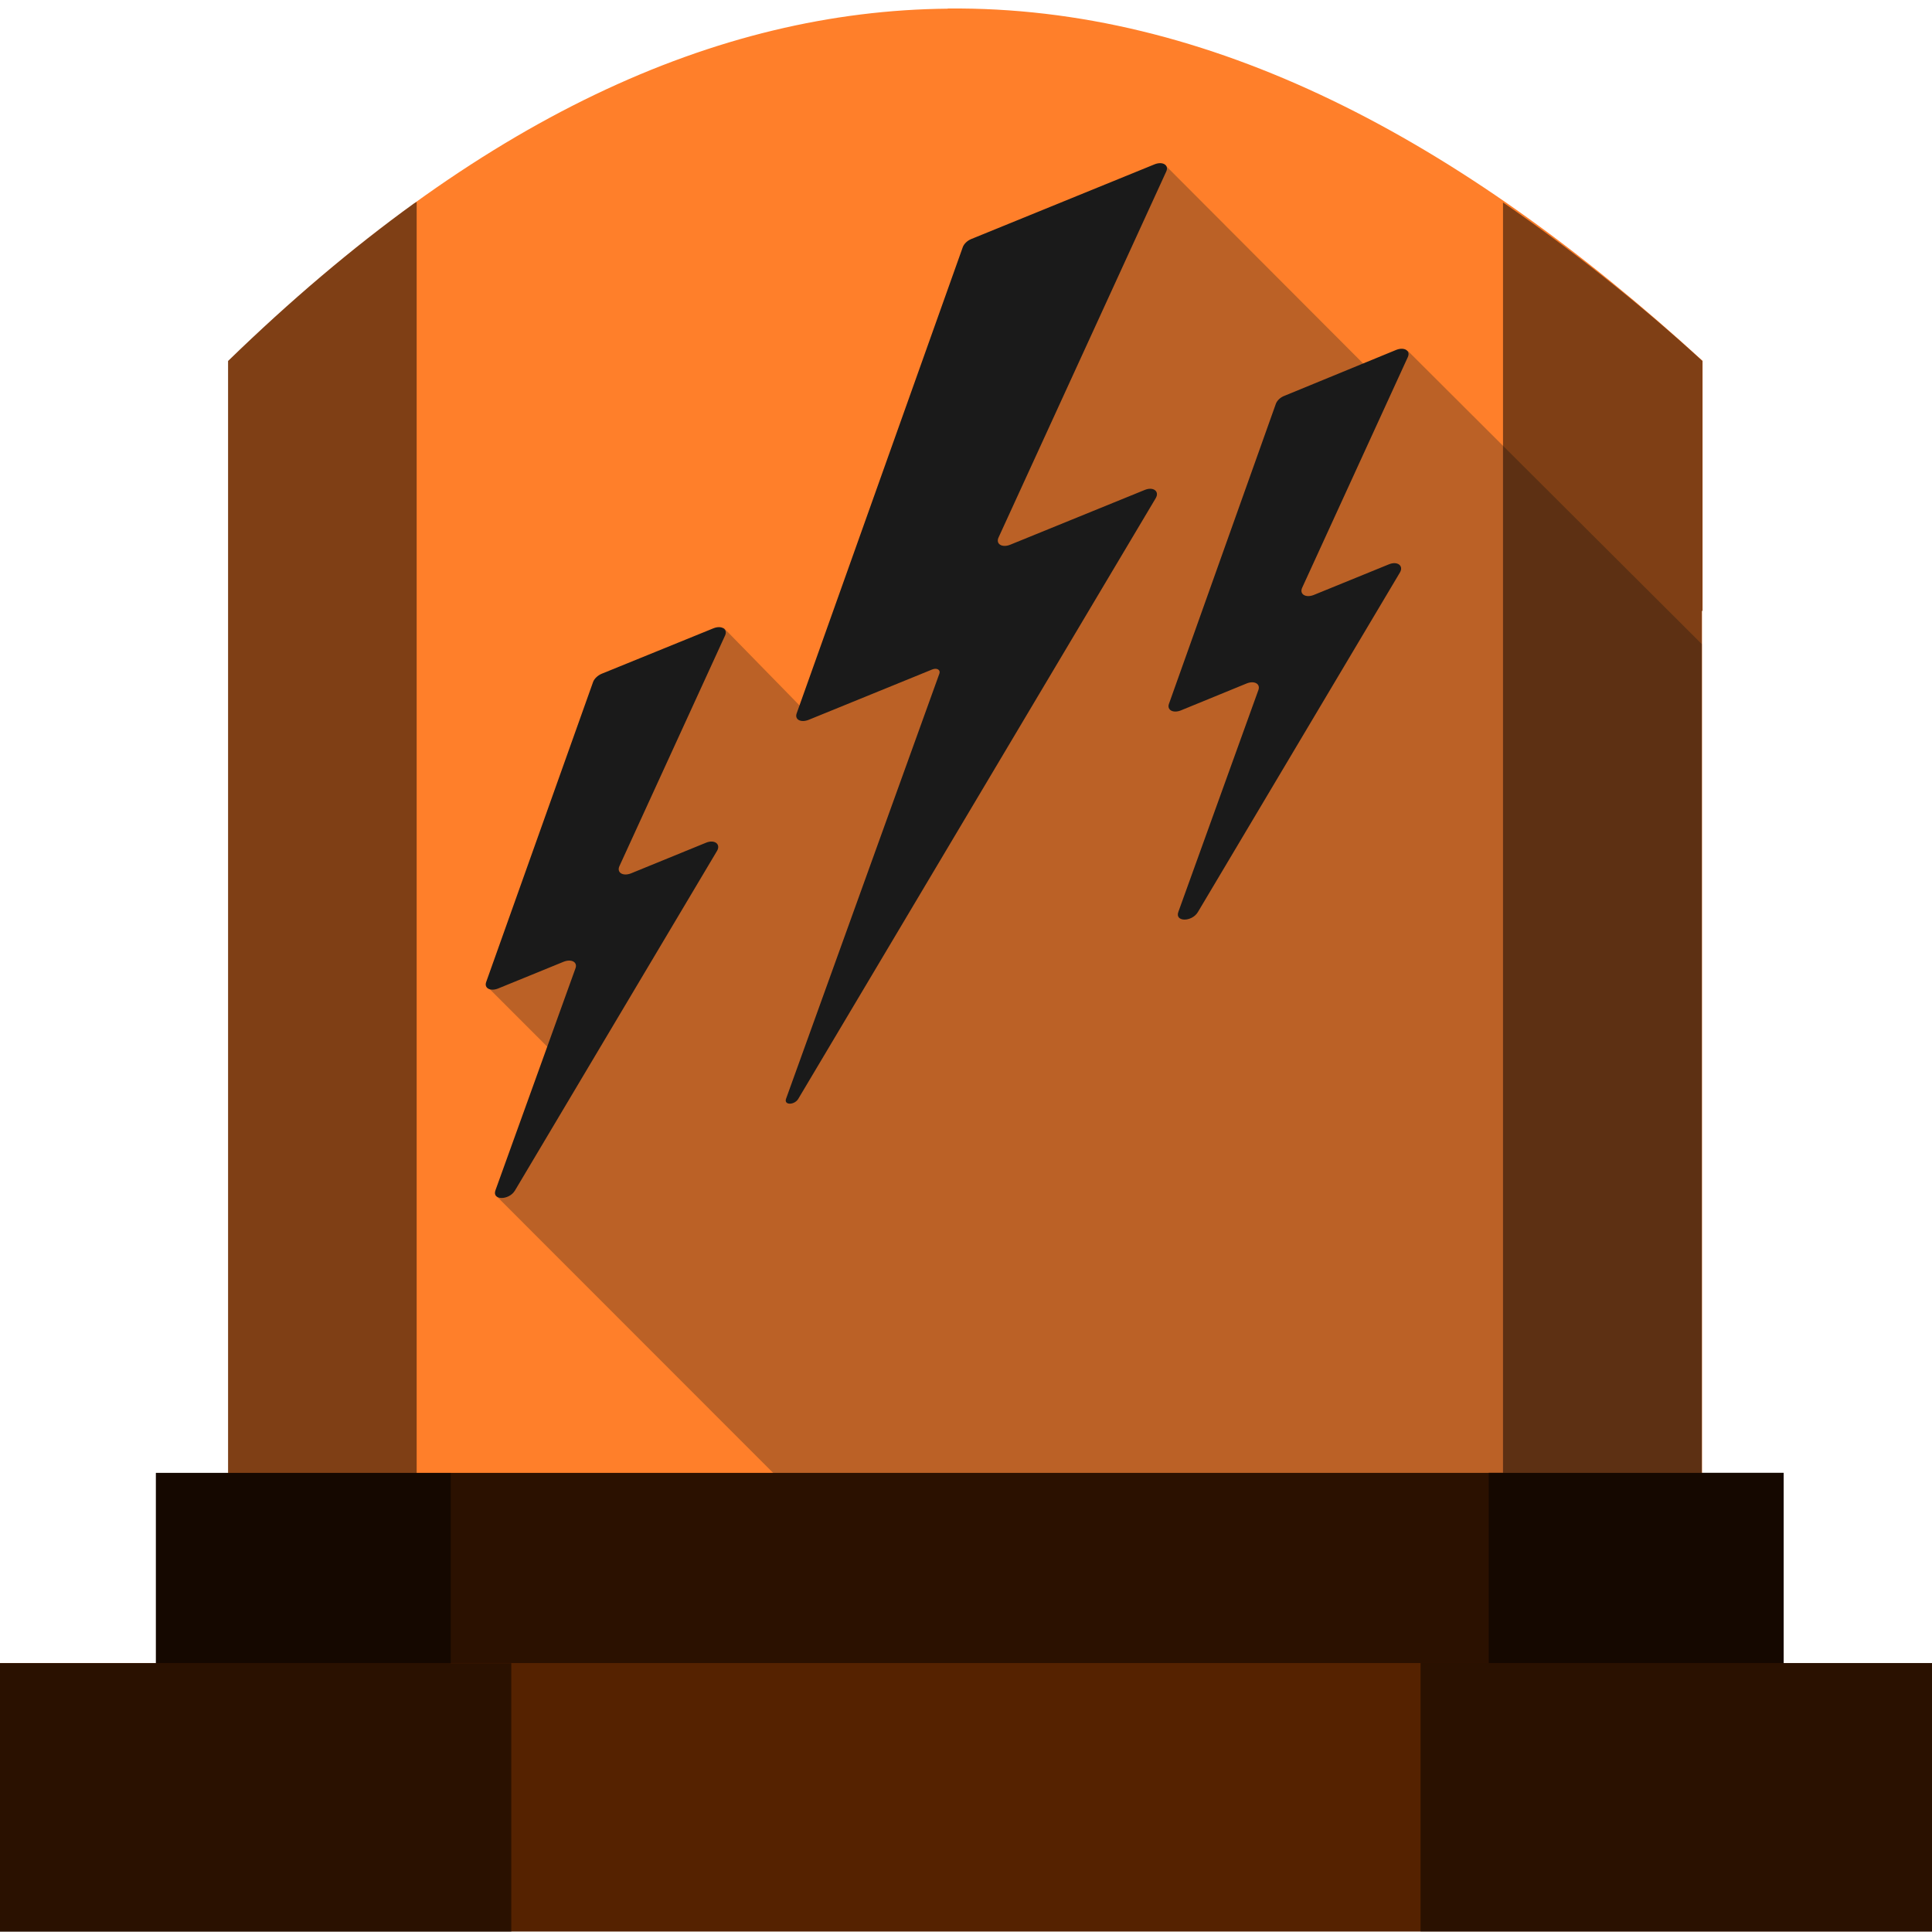
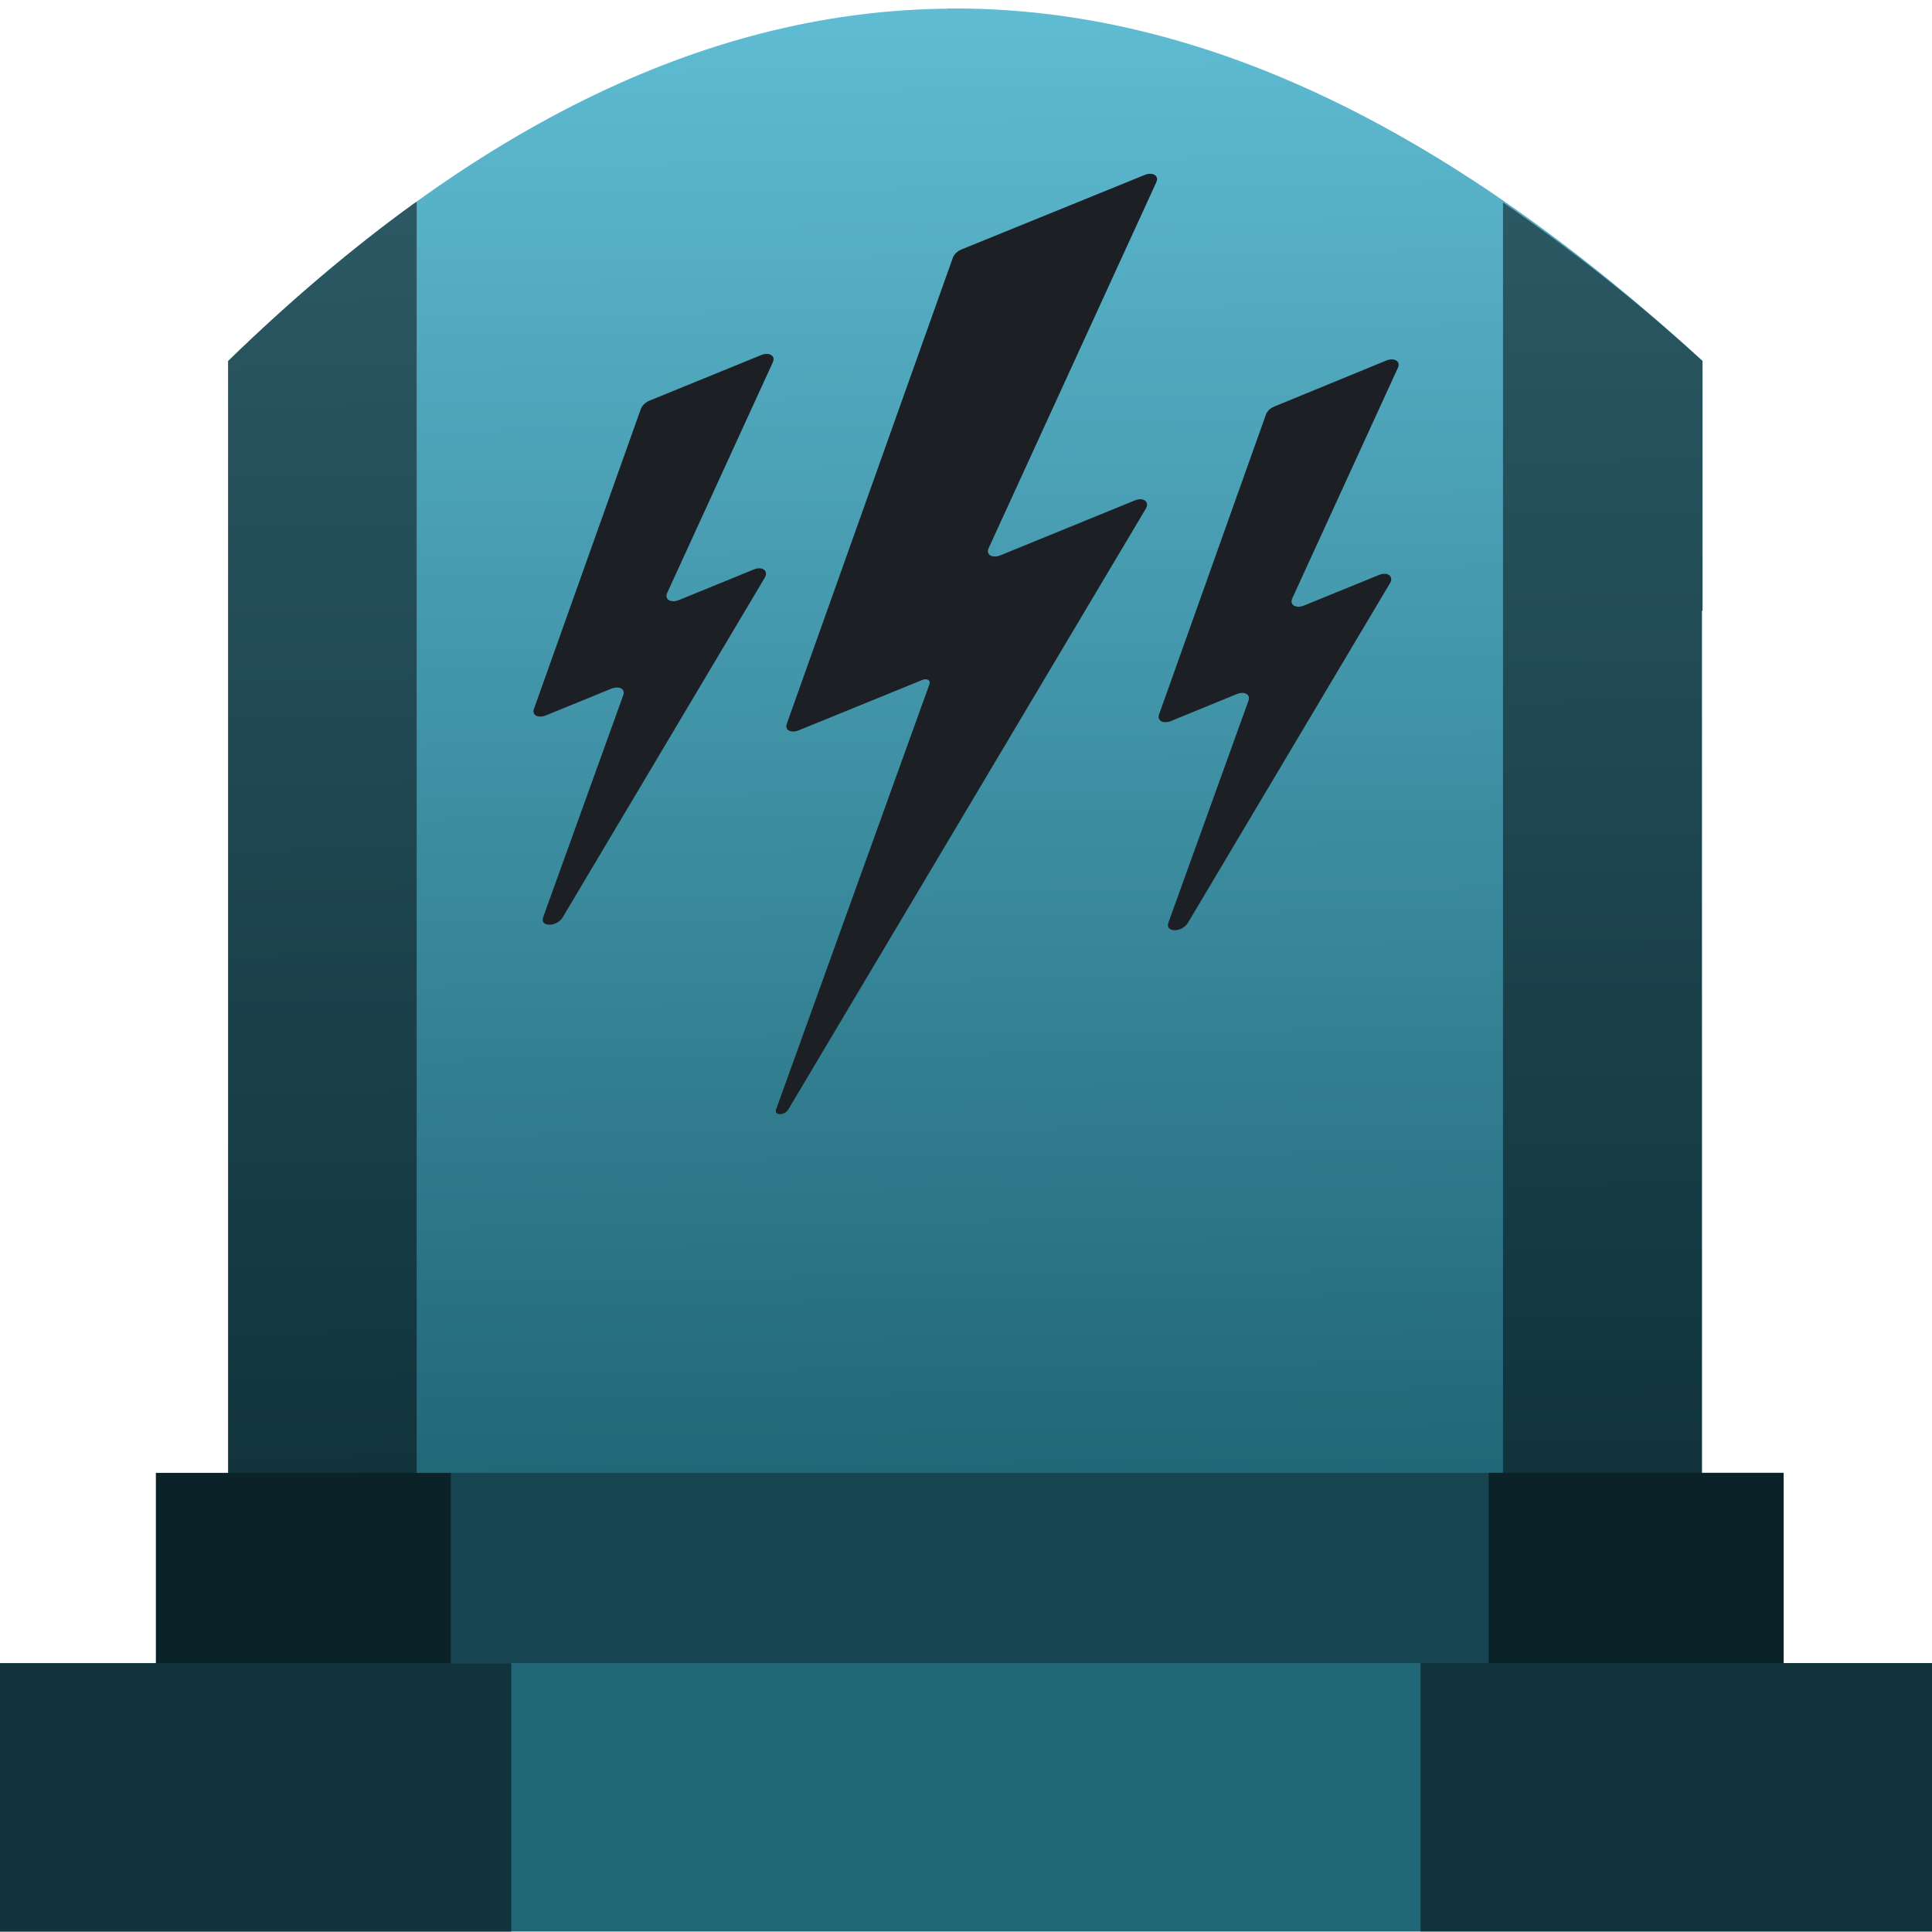
- <svg xmlns="http://www.w3.org/2000/svg" width="48" height="48" viewBox="0 0 12.7 12.7" version="1.1" id="svg822">
-   <defs id="defs816" />
+ <svg xmlns="http://www.w3.org/2000/svg" xmlns:xlink="http://www.w3.org/1999/xlink" width="48" height="48" viewBox="0 0 12.7 12.7" version="1.1" id="svg822">
+   <defs id="defs816">
+     <linearGradient id="linearGradient909">
+       <stop style="stop-color:#216778;stop-opacity:1" offset="0" id="stop905" />
+       <stop style="stop-color:#5fbcd3;stop-opacity:1" offset="1" id="stop907" />
+     </linearGradient>
+     <linearGradient xlink:href="#linearGradient909" id="linearGradient911" x1="6.344" y1="293.991" x2="6.23" y2="284.357" gradientUnits="userSpaceOnUse" />
+   </defs>
  <g id="layer1" transform="translate(0,-284.3)">
-     <g id="g875">
-       <path id="path877-6" d="m 6.23,284.357 c -1.516,0.014 -3.087,0.719 -4.73,2.316 v 0.62 1.022 5.675 h 9.688 v -5.675 h 0.004 v -1.643 c -1.598,-1.463 -3.244,-2.333 -4.962,-2.316 z" style="fill:#ff7f2a;fill-opacity:1;stroke:none;stroke-width:0.199px;stroke-linecap:butt;stroke-linejoin:miter;stroke-opacity:1" />
-       <path id="path847" d="m 5.091,293.991 h 6.096 v -5.457 l -1.933,-1.928 -0.187,0.19 -1.407,-1.41 -0.641,0.398 -1.136,2.602 -0.6,0.579 -0.526,-0.538 -0.8,1.068 -0.753,1.292 0.47,0.47 -0.128,0.479 -0.283,0.426 z" style="opacity:0.5;fill:#784421;fill-opacity:1;stroke:none;stroke-width:0.265px;stroke-linecap:butt;stroke-linejoin:miter;stroke-opacity:1" />
-       <rect x="1.025" y="293.982" style="opacity:1;fill:#2b1100;fill-opacity:1;stroke-width:0.159" width="10.7" height="1.275" id="rect4" />
-       <rect x="-0.029" y="295.232" style="opacity:1;fill:#552200;fill-opacity:1;stroke-width:0.159" width="12.758" height="1.765" id="rect2" />
-       <path id="path877" d="m 2.739,285.627 c -0.007,0.005 -0.013,0.007 -0.02,0.012 -0.402,0.291 -0.809,0.635 -1.22,1.034 v 0.621 1.022 5.666 h -0.474 v 1.251 h -1.054 v 1.765 h 3.39 v -1.765 H 2.963 v -1.251 h -0.224 z m 7.141,0.003 v 8.351 H 9.786 v 1.251 H 9.338 v 1.765 h 3.39 v -1.765 h -1.004 v -1.251 h -0.537 v -5.665 h 0.004 v -1.643 c -0.433,-0.396 -0.871,-0.739 -1.312,-1.043 z" style="opacity:0.5;fill:#000000;fill-opacity:1;stroke:none;stroke-width:0.199px;stroke-linecap:butt;stroke-linejoin:miter;stroke-opacity:1" />
-       <path id="path852" d="m 7.59,285.38 c 0.053,-0.021 0.096,0.005 0.076,0.048 l -1.102,2.405 c -0.02,0.043 0.023,0.069 0.076,0.048 l 0.884,-0.36 c 0.057,-0.024 0.1,0.009 0.073,0.054 l -2.35,3.949 c -0.025,0.041 -0.095,0.042 -0.08,-9.3e-4 l 1.008,-2.795 c 0.009,-0.025 -0.017,-0.04 -0.048,-0.027 l -0.812,0.331 c -0.051,0.02 -0.093,-0.002 -0.078,-0.043 l 1.092,-3.065 c 0.008,-0.021 0.029,-0.042 0.056,-0.053 z" style="fill:#1a1a1a;stroke-width:0.229" />
-       <path id="path850" d="m 9.178,286.6 c 0.053,-0.021 0.096,0.005 0.076,0.048 l -0.694,1.515 c -0.02,0.043 0.023,0.069 0.076,0.048 l 0.493,-0.201 c 0.057,-0.024 0.1,0.009 0.073,0.054 l -1.328,2.232 c -0.04,0.066 -0.153,0.065 -0.128,-0.002 l 0.526,-1.458 c 0.015,-0.041 -0.027,-0.064 -0.078,-0.043 l -0.432,0.177 c -0.051,0.02 -0.092,-0.003 -0.078,-0.043 l 0.703,-1.973 c 0.008,-0.021 0.029,-0.042 0.056,-0.052 z" style="fill:#1a1a1a;stroke-width:0.229" />
-       <path id="path6" d="m 4.69,288.43 c 0.053,-0.021 0.096,0.005 0.076,0.048 l -0.694,1.515 c -0.02,0.043 0.023,0.069 0.076,0.048 l 0.492,-0.201 c 0.057,-0.024 0.1,0.009 0.073,0.054 l -1.328,2.232 c -0.04,0.066 -0.153,0.065 -0.128,-0.002 l 0.526,-1.459 c 0.015,-0.041 -0.027,-0.063 -0.078,-0.043 l -0.431,0.176 c -0.051,0.02 -0.093,-0.002 -0.078,-0.043 l 0.703,-1.973 c 0.008,-0.021 0.03,-0.042 0.056,-0.053 z" style="fill:#1a1a1a;stroke-width:0.229" />
+     <g id="g828">
+       <g id="g940">
+         <path style="fill:url(#linearGradient911);fill-opacity:1;stroke:none;stroke-width:0.199px;stroke-linecap:butt;stroke-linejoin:miter;stroke-opacity:1" d="m 6.23,284.357 c -1.516,0.014 -3.087,0.719 -4.73,2.316 v 0.62 1.022 5.675 h 9.688 v -5.675 h 0.004 v -1.643 c -1.598,-1.463 -3.244,-2.333 -4.962,-2.316 z" id="path877-6" />
+         <rect id="rect4" height="1.275" width="10.7" style="opacity:1;fill:#164450;fill-opacity:1;stroke-width:0.159" y="293.982" x="1.025" />
+         <rect id="rect2" height="1.765" width="12.758" style="opacity:1;fill:#216778;fill-opacity:1;stroke-width:0.159" y="295.232" x="-0.029" />
+         <path style="opacity:0.5;fill:#000000;fill-opacity:1;stroke:none;stroke-width:0.199px;stroke-linecap:butt;stroke-linejoin:miter;stroke-opacity:1" d="m 2.739,285.627 c -0.007,0.005 -0.013,0.007 -0.02,0.012 -0.402,0.291 -0.809,0.635 -1.22,1.034 v 0.621 1.022 5.666 h -0.474 v 1.251 h -1.054 v 1.765 h 3.39 v -1.765 H 2.963 v -1.251 h -0.224 z m 7.141,0.003 v 8.351 H 9.786 v 1.251 H 9.338 v 1.765 h 3.39 v -1.765 h -1.004 v -1.251 h -0.537 v -5.665 h 0.004 v -1.643 c -0.433,-0.396 -0.871,-0.739 -1.312,-1.043 z" id="path877" />
+         <g style="fill:#1c1f24" id="g830" transform="translate(-1.7076521e-8,-0.5291572)">
+           <path style="fill:#1c1f24;stroke-width:0.229" d="m 7.525,285.979 c 0.053,-0.021 0.096,0.005 0.076,0.048 l -1.102,2.405 c -0.02,0.043 0.023,0.069 0.076,0.048 L 7.459,288.119 c 0.057,-0.024 0.1,0.009 0.073,0.054 l -2.35,3.949 c -0.025,0.041 -0.095,0.042 -0.08,-9.2e-4 l 1.008,-2.795 c 0.009,-0.025 -0.017,-0.04 -0.048,-0.027 l -0.812,0.331 c -0.051,0.02 -0.093,-0.002 -0.078,-0.043 l 1.092,-3.065 c 0.008,-0.021 0.029,-0.042 0.056,-0.053 z" id="path852" />
+           <path style="fill:#1c1f24;stroke-width:0.229" d="m 9.113,287.199 c 0.053,-0.021 0.096,0.005 0.076,0.048 l -0.694,1.515 c -0.02,0.043 0.023,0.069 0.076,0.048 l 0.493,-0.201 c 0.057,-0.024 0.1,0.009 0.073,0.054 l -1.328,2.232 c -0.04,0.066 -0.153,0.065 -0.128,-0.002 l 0.526,-1.458 c 0.015,-0.041 -0.027,-0.064 -0.078,-0.043 l -0.432,0.177 c -0.051,0.02 -0.092,-0.003 -0.078,-0.043 l 0.703,-1.973 c 0.008,-0.021 0.029,-0.042 0.056,-0.052 z" id="path850" />
+           <path style="fill:#1c1f24;stroke-width:0.229" d="m 5.004,287.163 c 0.053,-0.021 0.096,0.005 0.076,0.048 l -0.694,1.515 c -0.02,0.043 0.023,0.069 0.076,0.048 l 0.492,-0.201 c 0.057,-0.024 0.1,0.009 0.073,0.054 l -1.328,2.232 c -0.04,0.066 -0.153,0.065 -0.128,-0.002 l 0.526,-1.458 c 0.015,-0.041 -0.027,-0.063 -0.078,-0.043 l -0.431,0.176 c -0.051,0.02 -0.093,-0.002 -0.078,-0.043 l 0.703,-1.973 c 0.008,-0.021 0.03,-0.042 0.056,-0.053 z" id="path6" />
+         </g>
+       </g>
    </g>
  </g>
</svg>
